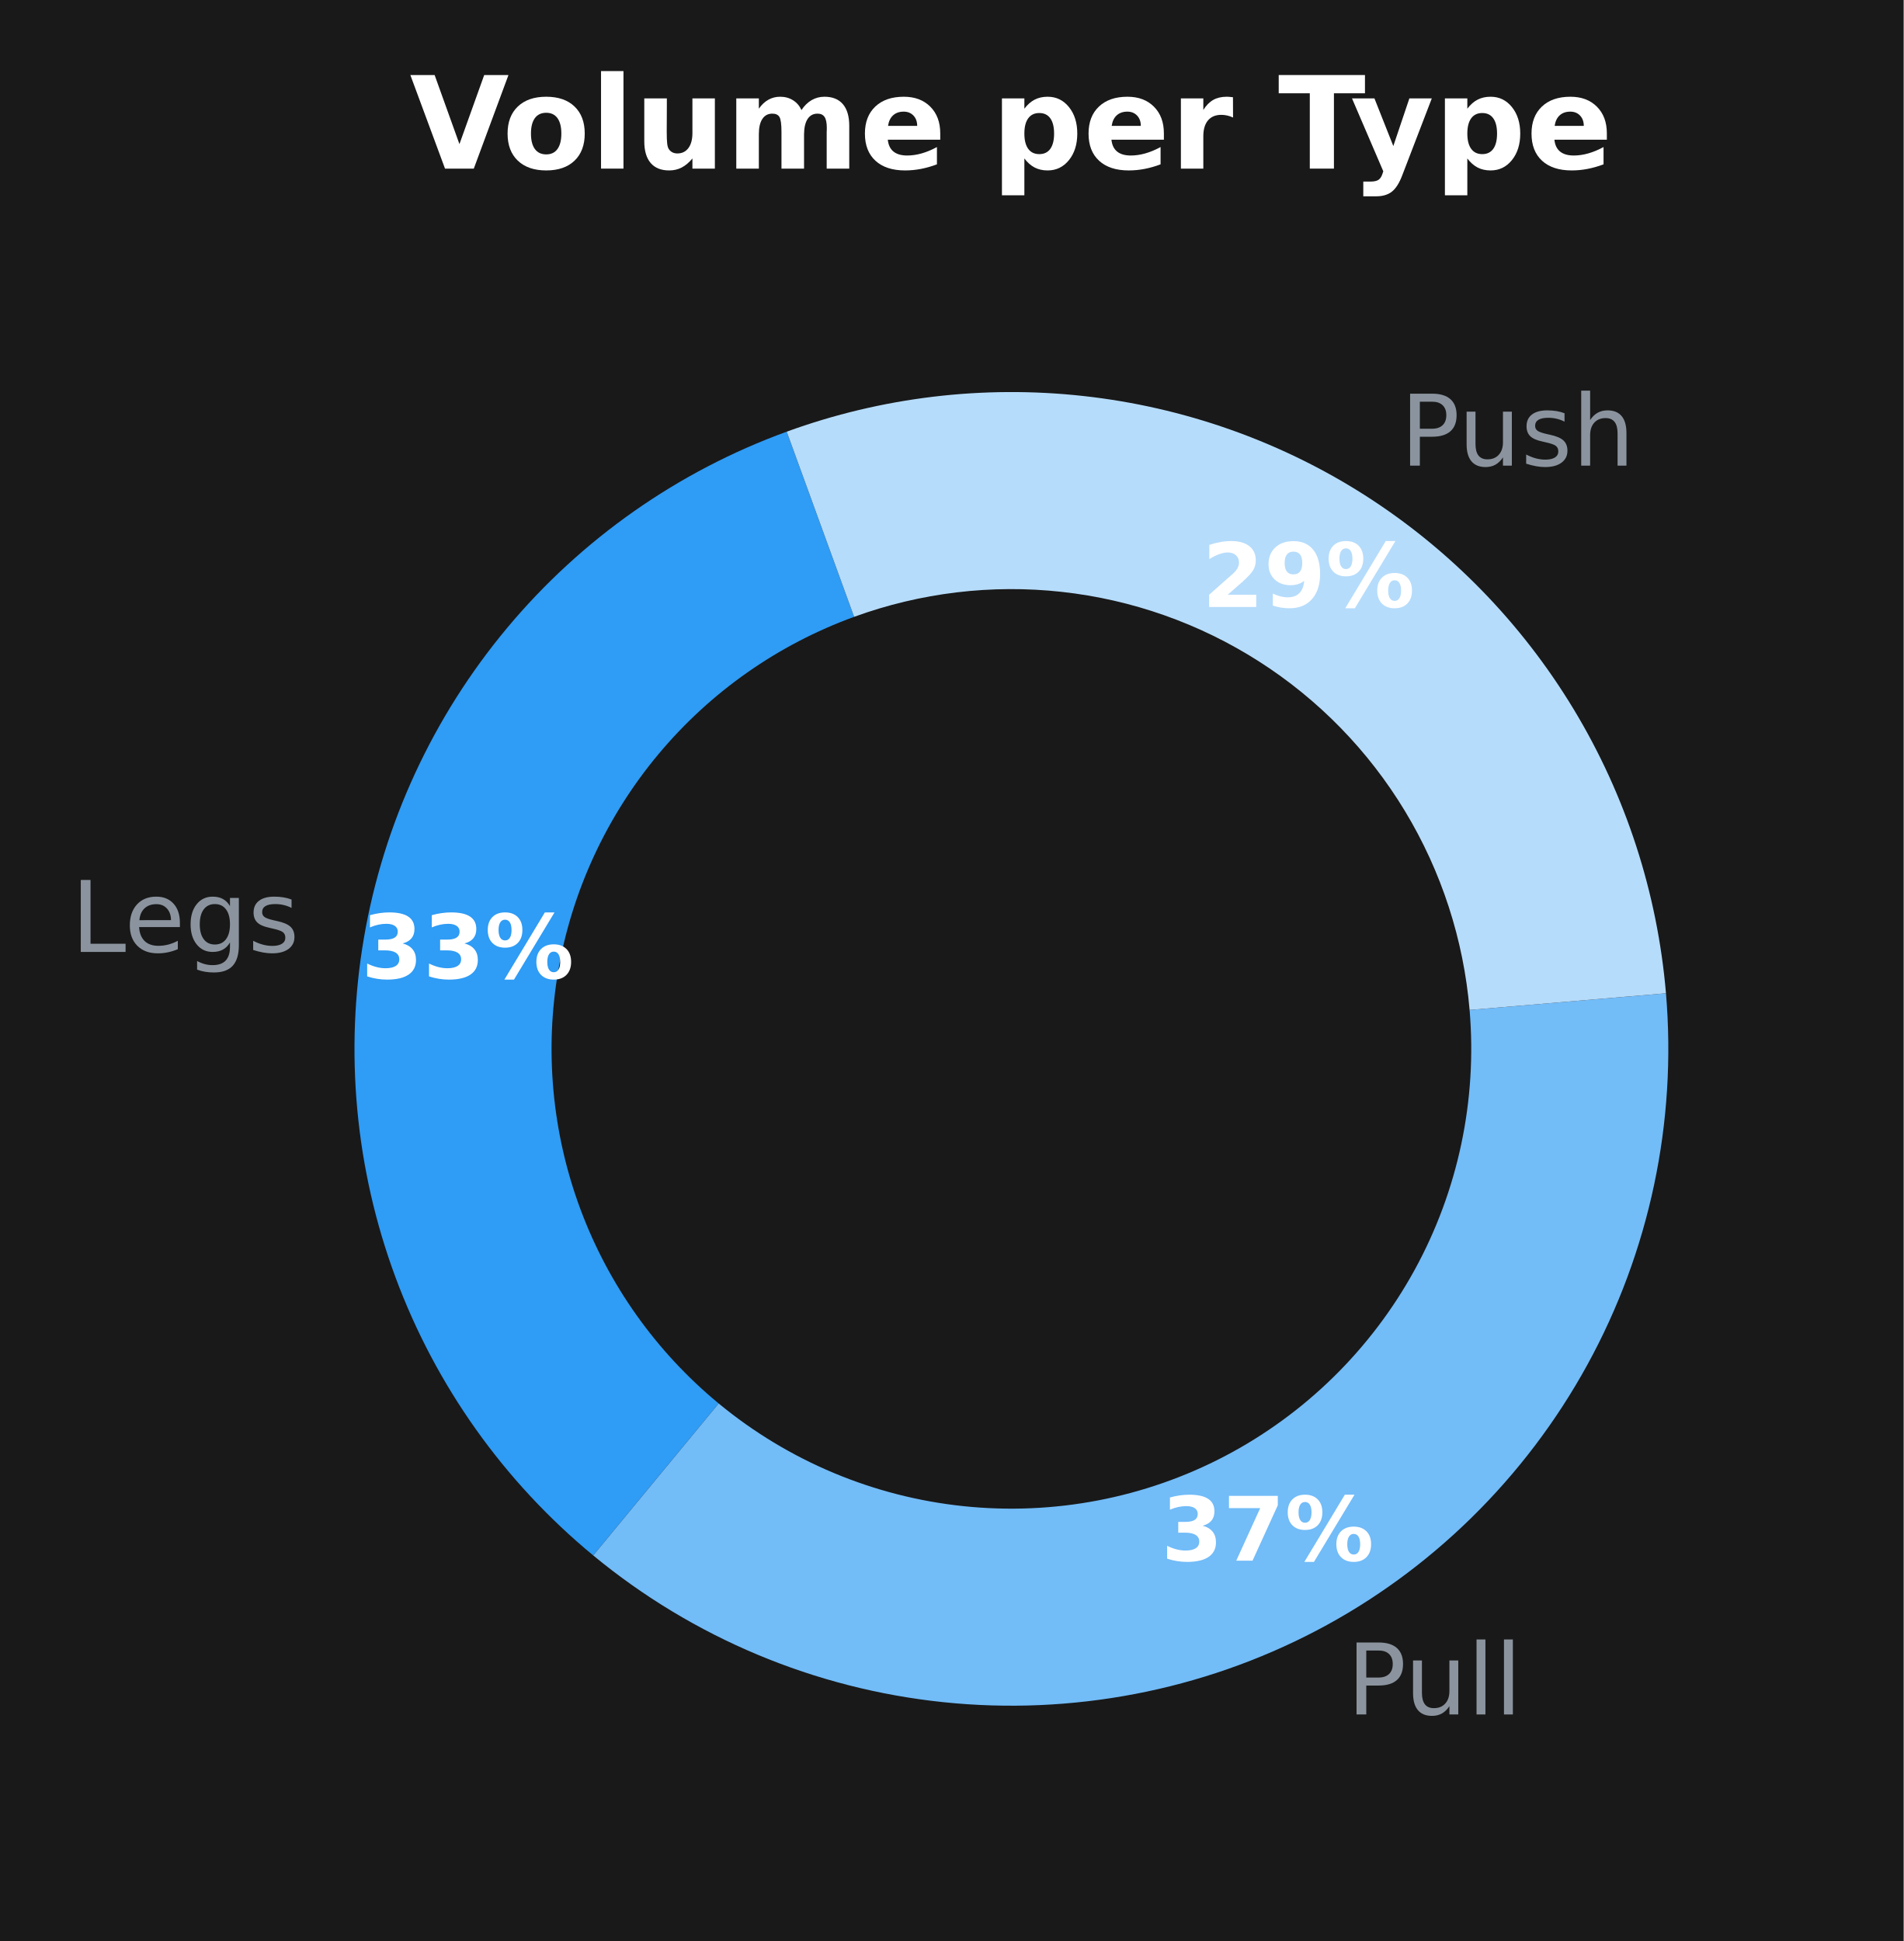
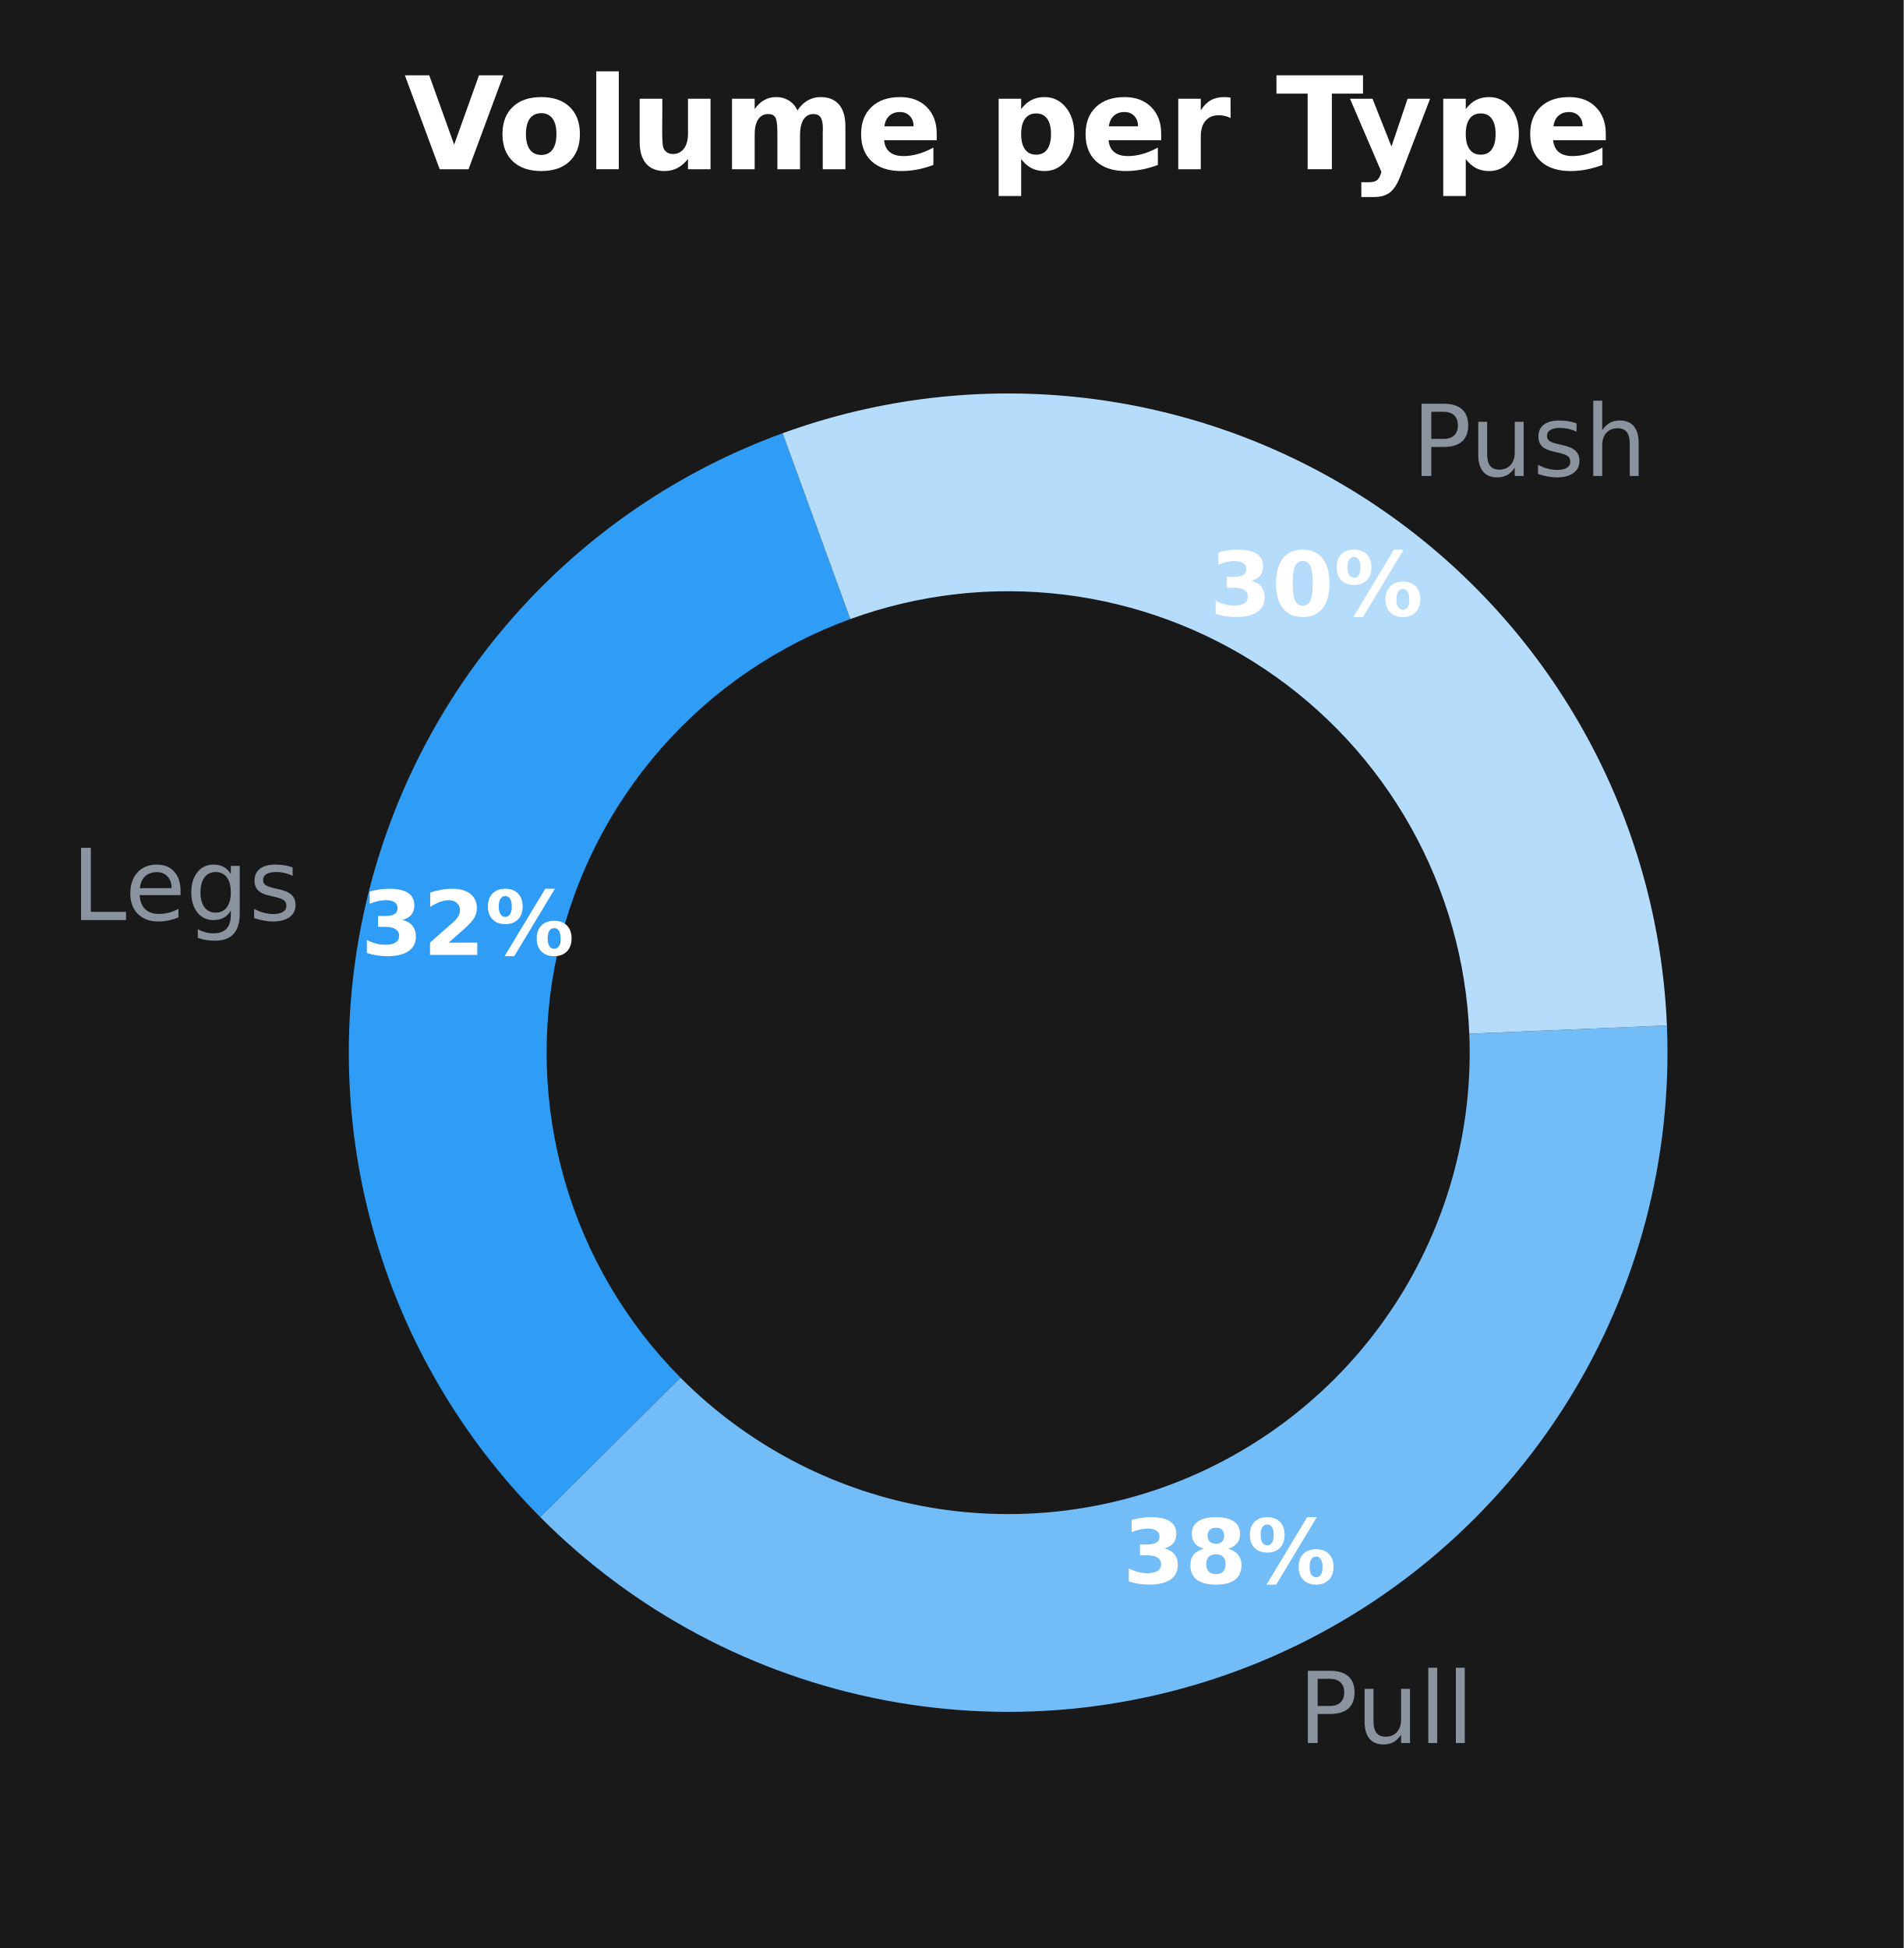
- <svg xmlns="http://www.w3.org/2000/svg" xmlns:xlink="http://www.w3.org/1999/xlink" width="192.788pt" height="196.598pt" viewBox="0 0 192.788 196.598" version="1.1">
+ <svg xmlns="http://www.w3.org/2000/svg" xmlns:xlink="http://www.w3.org/1999/xlink" width="192.083pt" height="196.598pt" viewBox="0 0 192.083 196.598" version="1.1">
  <defs>
    <style type="text/css">*{stroke-linejoin: round; stroke-linecap: butt}</style>
  </defs>
  <g id="figure_1">
    <g id="patch_1">
-       <path d="M 0 196.598  L 192.788 196.598  L 192.788 0  L 0 0  z " style="fill: #191919" />
+       <path d="M 0 196.598  L 192.083 196.598  L 192.083 0  L 0 0  z " style="fill: #191919" />
    </g>
    <g id="axes_1">
      <g id="patch_2">
-         <path d="M 79.674 43.722  C 68.658 47.732 58.895 54.582 51.378 63.577  C 43.861 72.573 38.853 83.397 36.864 94.95  C 34.875 106.503 35.974 118.379 40.051 129.37  C 44.127 140.361 51.036 150.082 60.077 157.545  L 72.782 142.153  C 66.454 136.929 61.617 130.124 58.764 122.43  C 55.91 114.736 55.141 106.423 56.533 98.336  C 57.925 90.249 61.431 82.672 66.693 76.376  C 71.955 70.079 78.789 65.283 86.5 62.477  z " style="fill: #2f9cf5" />
+         <path d="M 78.969 43.722  C 68.479 47.54 59.116 53.938 51.747 62.324  C 44.378 70.71 39.238 80.818 36.8 91.712  C 34.363 102.606 34.706 113.941 37.799 124.668  C 40.891 135.394 46.634 145.172 54.498 153.097  L 68.665 139.039  C 63.161 133.492 59.141 126.647 56.976 119.139  C 54.811 111.63 54.571 103.696 56.277 96.07  C 57.983 88.444 61.582 81.369 66.74 75.498  C 71.898 69.628 78.452 65.15 85.795 62.477  z " style="fill: #2f9cf5" />
      </g>
      <g id="patch_3">
-         <path d="M 60.077 157.545  C 70.177 165.882 82.518 171.054 95.544 172.409  C 108.57 173.764 121.711 171.243 133.311 165.163  C 144.911 159.083 154.462 149.711 160.759 138.228  C 167.057 126.745 169.826 113.654 168.717 100.605  L 148.83 102.295  C 149.606 111.429 147.668 120.593 143.26 128.631  C 138.851 136.669 132.166 143.23 124.046 147.486  C 115.926 151.741 106.728 153.506 97.609 152.558  C 88.491 151.609 79.852 147.989 72.782 142.153  z " style="fill: #72bcf8" />
+         <path d="M 54.498 153.097  C 63.944 162.617 76.053 169.062 89.226 171.582  C 102.399 174.101 116.031 172.579 128.325 167.216  C 140.618 161.853 151.007 152.896 158.121 141.526  C 165.235 130.157 168.747 116.897 168.194 103.496  L 148.253 104.319  C 148.64 113.699 146.181 122.981 141.201 130.94  C 136.221 138.899 128.949 145.169 120.344 148.923  C 111.739 152.677 102.196 153.742 92.975 151.979  C 83.754 150.215 75.278 145.703 68.665 139.039  z " style="fill: #72bcf8" />
      </g>
      <g id="patch_4">
-         <path d="M 168.717 100.605  C 167.851 90.423 164.652 80.577 159.367 71.831  C 154.083 63.086 146.854 55.674 138.243 50.173  C 129.632 44.672 119.868 41.229 109.711 40.11  C 99.555 38.991 89.275 40.227 79.674 43.722  L 86.5 62.477  C 93.221 60.031 100.417 59.165 107.526 59.948  C 114.636 60.731 121.47 63.142 127.498 66.993  C 133.526 70.843 138.586 76.031 142.285 82.153  C 145.985 88.275 148.224 95.168 148.83 102.295  z " style="fill: #b6dcfb" />
+         <path d="M 168.194 103.496  C 167.763 93.042 164.872 82.836 159.756 73.709  C 154.64 64.582 147.443 56.79 138.751 50.967  C 130.058 45.143 120.113 41.452 109.726 40.193  C 99.34 38.934 88.801 40.144 78.969 43.722  L 85.795 62.477  C 92.677 59.972 100.055 59.126 107.325 60.007  C 114.596 60.888 121.558 63.472 127.642 67.548  C 133.727 71.624 138.765 77.079 142.346 83.468  C 145.927 89.857 147.951 97.001 148.253 104.319  z " style="fill: #b6dcfb" />
      </g>
      <g id="matplotlib.axis_1" />
      <g id="matplotlib.axis_2" />
      <g id="text_1">
-         <g style="fill: #8b949e" transform="translate(7.2 96.4188) scale(0.1 -0.1)">
+         <g style="fill: #8b949e" transform="translate(7.2 92.85719) scale(0.1 -0.1)">
          <defs>
            <path id="DejaVuSans-2f" d="M 628 4666  L 1259 4666  L 1259 531  L 3531 531  L 3531 0  L 628 0  L 628 4666  z " transform="scale(0.015625)" />
            <path id="DejaVuSans-48" d="M 3597 1894  L 3597 1613  L 953 1613  Q 991 1019 1311 708  Q 1631 397 2203 397  Q 2534 397 2845 478  Q 3156 559 3463 722  L 3463 178  Q 3153 47 2828 -22  Q 2503 -91 2169 -91  Q 1331 -91 842 396  Q 353 884 353 1716  Q 353 2575 817 3079  Q 1281 3584 2069 3584  Q 2775 3584 3186 3129  Q 3597 2675 3597 1894  z M 3022 2063  Q 3016 2534 2758 2815  Q 2500 3097 2075 3097  Q 1594 3097 1305 2825  Q 1016 2553 972 2059  L 3022 2063  z " transform="scale(0.015625)" />
            <path id="DejaVuSans-4a" d="M 2906 1791  Q 2906 2416 2648 2759  Q 2391 3103 1925 3103  Q 1463 3103 1205 2759  Q 947 2416 947 1791  Q 947 1169 1205 825  Q 1463 481 1925 481  Q 2391 481 2648 825  Q 2906 1169 2906 1791  z M 3481 434  Q 3481 -459 3084 -895  Q 2688 -1331 1869 -1331  Q 1566 -1331 1297 -1286  Q 1028 -1241 775 -1147  L 775 -588  Q 1028 -725 1275 -790  Q 1522 -856 1778 -856  Q 2344 -856 2625 -561  Q 2906 -266 2906 331  L 2906 616  Q 2728 306 2450 153  Q 2172 0 1784 0  Q 1141 0 747 490  Q 353 981 353 1791  Q 353 2603 747 3093  Q 1141 3584 1784 3584  Q 2172 3584 2450 3431  Q 2728 3278 2906 2969  L 2906 3500  L 3481 3500  L 3481 434  z " transform="scale(0.015625)" />
            <path id="DejaVuSans-56" d="M 2834 3397  L 2834 2853  Q 2591 2978 2328 3040  Q 2066 3103 1784 3103  Q 1356 3103 1142 2972  Q 928 2841 928 2578  Q 928 2378 1081 2264  Q 1234 2150 1697 2047  L 1894 2003  Q 2506 1872 2764 1633  Q 3022 1394 3022 966  Q 3022 478 2636 193  Q 2250 -91 1575 -91  Q 1294 -91 989 -36  Q 684 19 347 128  L 347 722  Q 666 556 975 473  Q 1284 391 1588 391  Q 1994 391 2212 530  Q 2431 669 2431 922  Q 2431 1156 2273 1281  Q 2116 1406 1581 1522  L 1381 1569  Q 847 1681 609 1914  Q 372 2147 372 2553  Q 372 3047 722 3315  Q 1072 3584 1716 3584  Q 2034 3584 2315 3537  Q 2597 3491 2834 3397  z " transform="scale(0.015625)" />
          </defs>
          <use xlink:href="#DejaVuSans-2f" />
          <use xlink:href="#DejaVuSans-48" transform="translate(53.96875 0)" />
          <use xlink:href="#DejaVuSans-4a" transform="translate(115.5 0)" />
          <use xlink:href="#DejaVuSans-56" transform="translate(178.9844 0)" />
        </g>
      </g>
      <g id="text_2">
-         <g style="fill: #8b949e" transform="translate(136.3997 173.6536) scale(0.1 -0.1)">
+         <g style="fill: #8b949e" transform="translate(130.9848 175.9119) scale(0.1 -0.1)">
          <defs>
            <path id="DejaVuSans-33" d="M 1259 4147  L 1259 2394  L 2053 2394  Q 2494 2394 2734 2622  Q 2975 2850 2975 3272  Q 2975 3691 2734 3919  Q 2494 4147 2053 4147  L 1259 4147  z M 628 4666  L 2053 4666  Q 2838 4666 3239 4311  Q 3641 3956 3641 3272  Q 3641 2581 3239 2228  Q 2838 1875 2053 1875  L 1259 1875  L 1259 0  L 628 0  L 628 4666  z " transform="scale(0.015625)" />
            <path id="DejaVuSans-58" d="M 544 1381  L 544 3500  L 1119 3500  L 1119 1403  Q 1119 906 1312 657  Q 1506 409 1894 409  Q 2359 409 2629 706  Q 2900 1003 2900 1516  L 2900 3500  L 3475 3500  L 3475 0  L 2900 0  L 2900 538  Q 2691 219 2414 64  Q 2138 -91 1772 -91  Q 1169 -91 856 284  Q 544 659 544 1381  z M 1991 3584  L 1991 3584  z " transform="scale(0.015625)" />
            <path id="DejaVuSans-4f" d="M 603 4863  L 1178 4863  L 1178 0  L 603 0  L 603 4863  z " transform="scale(0.015625)" />
          </defs>
          <use xlink:href="#DejaVuSans-33" />
          <use xlink:href="#DejaVuSans-58" transform="translate(58.54688 0)" />
          <use xlink:href="#DejaVuSans-4f" transform="translate(121.9219 0)" />
          <use xlink:href="#DejaVuSans-4f" transform="translate(149.7031 0)" />
        </g>
      </g>
      <g id="text_3">
-         <g style="fill: #8b949e" transform="translate(141.8243 47.1649) scale(0.1 -0.1)">
+         <g style="fill: #8b949e" transform="translate(142.4533 48.03747) scale(0.1 -0.1)">
          <defs>
            <path id="DejaVuSans-4b" d="M 3513 2113  L 3513 0  L 2938 0  L 2938 2094  Q 2938 2591 2744 2837  Q 2550 3084 2163 3084  Q 1697 3084 1428 2787  Q 1159 2491 1159 1978  L 1159 0  L 581 0  L 581 4863  L 1159 4863  L 1159 2956  Q 1366 3272 1645 3428  Q 1925 3584 2291 3584  Q 2894 3584 3203 3211  Q 3513 2838 3513 2113  z " transform="scale(0.015625)" />
          </defs>
          <use xlink:href="#DejaVuSans-33" />
          <use xlink:href="#DejaVuSans-58" transform="translate(58.54688 0)" />
          <use xlink:href="#DejaVuSans-56" transform="translate(121.9219 0)" />
          <use xlink:href="#DejaVuSans-4b" transform="translate(174.0156 0)" />
        </g>
      </g>
      <g id="text_4">
-         <g style="fill: #ffffff" transform="translate(36.58312 99.09392) scale(0.09 -0.09)">
+         <g style="fill: #ffffff" transform="translate(36.41658 96.37414) scale(0.09 -0.09)">
          <defs>
            <path id="DejaVuSans-Bold-16" d="M 2981 2516  Q 3453 2394 3698 2092  Q 3944 1791 3944 1325  Q 3944 631 3412 270  Q 2881 -91 1863 -91  Q 1503 -91 1142 -33  Q 781 25 428 141  L 428 1069  Q 766 900 1098 814  Q 1431 728 1753 728  Q 2231 728 2486 893  Q 2741 1059 2741 1369  Q 2741 1688 2480 1852  Q 2219 2016 1709 2016  L 1228 2016  L 1228 2791  L 1734 2791  Q 2188 2791 2409 2933  Q 2631 3075 2631 3366  Q 2631 3634 2415 3781  Q 2200 3928 1806 3928  Q 1516 3928 1219 3862  Q 922 3797 628 3669  L 628 4550  Q 984 4650 1334 4700  Q 1684 4750 2022 4750  Q 2931 4750 3382 4451  Q 3834 4153 3834 3553  Q 3834 3144 3618 2883  Q 3403 2622 2981 2516  z " transform="scale(0.015625)" />
+             <path id="DejaVuSans-Bold-15" d="M 1844 884  L 3897 884  L 3897 0  L 506 0  L 506 884  L 2209 2388  Q 2438 2594 2547 2791  Q 2656 2988 2656 3200  Q 2656 3528 2436 3728  Q 2216 3928 1850 3928  Q 1569 3928 1234 3808  Q 900 3688 519 3450  L 519 4475  Q 925 4609 1322 4679  Q 1719 4750 2100 4750  Q 2938 4750 3402 4381  Q 3866 4013 3866 3353  Q 3866 2972 3669 2642  Q 3472 2313 2841 1759  L 1844 884  z " transform="scale(0.015625)" />
            <path id="DejaVuSans-Bold-8" d="M 4959 1925  Q 4738 1925 4616 1733  Q 4494 1541 4494 1184  Q 4494 825 4614 633  Q 4734 441 4959 441  Q 5184 441 5303 633  Q 5422 825 5422 1184  Q 5422 1541 5301 1733  Q 5181 1925 4959 1925  z M 4959 2450  Q 5541 2450 5875 2112  Q 6209 1775 6209 1184  Q 6209 594 5875 251  Q 5541 -91 4959 -91  Q 4378 -91 4042 251  Q 3706 594 3706 1184  Q 3706 1772 4042 2111  Q 4378 2450 4959 2450  z M 2094 -91  L 1403 -91  L 4319 4750  L 5013 4750  L 2094 -91  z M 1453 4750  Q 2034 4750 2367 4411  Q 2700 4072 2700 3481  Q 2700 2891 2367 2550  Q 2034 2209 1453 2209  Q 872 2209 539 2550  Q 206 2891 206 3481  Q 206 4072 539 4411  Q 872 4750 1453 4750  z M 1453 4225  Q 1228 4225 1106 4031  Q 984 3838 984 3481  Q 984 3122 1106 2926  Q 1228 2731 1453 2731  Q 1678 2731 1798 2926  Q 1919 3122 1919 3481  Q 1919 3838 1797 4031  Q 1675 4225 1453 4225  z " transform="scale(0.015625)" />
          </defs>
          <use xlink:href="#DejaVuSans-Bold-16" />
-           <use xlink:href="#DejaVuSans-Bold-16" transform="translate(69.57812 0)" />
+           <use xlink:href="#DejaVuSans-Bold-15" transform="translate(69.57812 0)" />
          <use xlink:href="#DejaVuSans-Bold-8" transform="translate(139.1562 0)" />
        </g>
      </g>
      <g id="text_5">
-         <g style="fill: #ffffff" transform="translate(117.5987 158.0729) scale(0.09 -0.09)">
+         <g style="fill: #ffffff" transform="translate(113.2972 159.7974) scale(0.09 -0.09)">
          <defs>
-             <path id="DejaVuSans-Bold-1a" d="M 428 4666  L 3944 4666  L 3944 3988  L 2125 0  L 953 0  L 2675 3781  L 428 3781  L 428 4666  z " transform="scale(0.015625)" />
+             <path id="DejaVuSans-Bold-1b" d="M 2228 2088  Q 1891 2088 1709 1903  Q 1528 1719 1528 1375  Q 1528 1031 1709 848  Q 1891 666 2228 666  Q 2563 666 2741 848  Q 2919 1031 2919 1375  Q 2919 1722 2741 1905  Q 2563 2088 2228 2088  z M 1350 2484  Q 925 2613 709 2878  Q 494 3144 494 3541  Q 494 4131 934 4440  Q 1375 4750 2228 4750  Q 3075 4750 3515 4442  Q 3956 4134 3956 3541  Q 3956 3144 3739 2878  Q 3522 2613 3097 2484  Q 3572 2353 3814 2058  Q 4056 1763 4056 1313  Q 4056 619 3595 264  Q 3134 -91 2228 -91  Q 1319 -91 855 264  Q 391 619 391 1313  Q 391 1763 633 2058  Q 875 2353 1350 2484  z M 1631 3419  Q 1631 3141 1786 2991  Q 1941 2841 2228 2841  Q 2509 2841 2662 2991  Q 2816 3141 2816 3419  Q 2816 3697 2662 3845  Q 2509 3994 2228 3994  Q 1941 3994 1786 3844  Q 1631 3694 1631 3419  z " transform="scale(0.015625)" />
          </defs>
          <use xlink:href="#DejaVuSans-Bold-16" />
-           <use xlink:href="#DejaVuSans-Bold-1a" transform="translate(69.57812 0)" />
+           <use xlink:href="#DejaVuSans-Bold-1b" transform="translate(69.57812 0)" />
          <use xlink:href="#DejaVuSans-Bold-8" transform="translate(139.1562 0)" />
        </g>
      </g>
      <g id="text_6">
-         <g style="fill: #ffffff" transform="translate(121.7411 61.48155) scale(0.09 -0.09)">
+         <g style="fill: #ffffff" transform="translate(122.055 62.14788) scale(0.09 -0.09)">
          <defs>
-             <path id="DejaVuSans-Bold-15" d="M 1844 884  L 3897 884  L 3897 0  L 506 0  L 506 884  L 2209 2388  Q 2438 2594 2547 2791  Q 2656 2988 2656 3200  Q 2656 3528 2436 3728  Q 2216 3928 1850 3928  Q 1569 3928 1234 3808  Q 900 3688 519 3450  L 519 4475  Q 925 4609 1322 4679  Q 1719 4750 2100 4750  Q 2938 4750 3402 4381  Q 3866 4013 3866 3353  Q 3866 2972 3669 2642  Q 3472 2313 2841 1759  L 1844 884  z " transform="scale(0.015625)" />
-             <path id="DejaVuSans-Bold-1c" d="M 641 103  L 641 966  Q 928 831 1190 764  Q 1453 697 1709 697  Q 2247 697 2547 995  Q 2847 1294 2900 1881  Q 2688 1725 2447 1647  Q 2206 1569 1925 1569  Q 1209 1569 770 1986  Q 331 2403 331 3084  Q 331 3838 820 4291  Q 1309 4744 2131 4744  Q 3044 4744 3544 4128  Q 4044 3513 4044 2388  Q 4044 1231 3459 570  Q 2875 -91 1856 -91  Q 1528 -91 1228 -42  Q 928 6 641 103  z M 2125 2350  Q 2441 2350 2600 2554  Q 2759 2759 2759 3169  Q 2759 3575 2600 3781  Q 2441 3988 2125 3988  Q 1809 3988 1650 3781  Q 1491 3575 1491 3169  Q 1491 2759 1650 2554  Q 1809 2350 2125 2350  z " transform="scale(0.015625)" />
+             <path id="DejaVuSans-Bold-13" d="M 2944 2338  Q 2944 3213 2780 3570  Q 2616 3928 2228 3928  Q 1841 3928 1675 3570  Q 1509 3213 1509 2338  Q 1509 1453 1675 1090  Q 1841 728 2228 728  Q 2613 728 2778 1090  Q 2944 1453 2944 2338  z M 4147 2328  Q 4147 1169 3647 539  Q 3147 -91 2228 -91  Q 1306 -91 806 539  Q 306 1169 306 2328  Q 306 3491 806 4120  Q 1306 4750 2228 4750  Q 3147 4750 3647 4120  Q 4147 3491 4147 2328  z " transform="scale(0.015625)" />
          </defs>
-           <use xlink:href="#DejaVuSans-Bold-15" />
-           <use xlink:href="#DejaVuSans-Bold-1c" transform="translate(69.57812 0)" />
+           <use xlink:href="#DejaVuSans-Bold-16" />
+           <use xlink:href="#DejaVuSans-Bold-13" transform="translate(69.57812 0)" />
          <use xlink:href="#DejaVuSans-Bold-8" transform="translate(139.1562 0)" />
        </g>
      </g>
      <g id="text_7">
-         <g style="fill: #ffffff" transform="translate(41.4951 17.07797) scale(0.13 -0.13)">
+         <g style="fill: #ffffff" transform="translate(40.79051 17.07797) scale(0.13 -0.13)">
          <defs>
            <path id="DejaVuSans-Bold-39" d="M 31 4666  L 1241 4666  L 2478 1222  L 3713 4666  L 4922 4666  L 3194 0  L 1759 0  L 31 4666  z " transform="scale(0.015625)" />
            <path id="DejaVuSans-Bold-52" d="M 2203 2784  Q 1831 2784 1636 2517  Q 1441 2250 1441 1747  Q 1441 1244 1636 976  Q 1831 709 2203 709  Q 2569 709 2762 976  Q 2956 1244 2956 1747  Q 2956 2250 2762 2517  Q 2569 2784 2203 2784  z M 2203 3584  Q 3106 3584 3614 3096  Q 4122 2609 4122 1747  Q 4122 884 3614 396  Q 3106 -91 2203 -91  Q 1297 -91 786 396  Q 275 884 275 1747  Q 275 2609 786 3096  Q 1297 3584 2203 3584  z " transform="scale(0.015625)" />
            <path id="DejaVuSans-Bold-4f" d="M 538 4863  L 1656 4863  L 1656 0  L 538 0  L 538 4863  z " transform="scale(0.015625)" />
            <path id="DejaVuSans-Bold-58" d="M 500 1363  L 500 3500  L 1625 3500  L 1625 3150  Q 1625 2866 1622 2436  Q 1619 2006 1619 1863  Q 1619 1441 1641 1255  Q 1663 1069 1716 984  Q 1784 875 1895 815  Q 2006 756 2150 756  Q 2500 756 2700 1025  Q 2900 1294 2900 1772  L 2900 3500  L 4019 3500  L 4019 0  L 2900 0  L 2900 506  Q 2647 200 2364 54  Q 2081 -91 1741 -91  Q 1134 -91 817 281  Q 500 653 500 1363  z " transform="scale(0.015625)" />
            <path id="DejaVuSans-Bold-50" d="M 3781 2919  Q 3994 3244 4286 3414  Q 4578 3584 4928 3584  Q 5531 3584 5847 3212  Q 6163 2841 6163 2131  L 6163 0  L 5038 0  L 5038 1825  Q 5041 1866 5042 1909  Q 5044 1953 5044 2034  Q 5044 2406 4934 2573  Q 4825 2741 4581 2741  Q 4263 2741 4089 2478  Q 3916 2216 3909 1719  L 3909 0  L 2784 0  L 2784 1825  Q 2784 2406 2684 2573  Q 2584 2741 2328 2741  Q 2006 2741 1831 2477  Q 1656 2213 1656 1722  L 1656 0  L 531 0  L 531 3500  L 1656 3500  L 1656 2988  Q 1863 3284 2130 3434  Q 2397 3584 2719 3584  Q 3081 3584 3359 3409  Q 3638 3234 3781 2919  z " transform="scale(0.015625)" />
            <path id="DejaVuSans-Bold-48" d="M 4031 1759  L 4031 1441  L 1416 1441  Q 1456 1047 1700 850  Q 1944 653 2381 653  Q 2734 653 3104 758  Q 3475 863 3866 1075  L 3866 213  Q 3469 63 3072 -14  Q 2675 -91 2278 -91  Q 1328 -91 801 392  Q 275 875 275 1747  Q 275 2603 792 3093  Q 1309 3584 2216 3584  Q 3041 3584 3536 3087  Q 4031 2591 4031 1759  z M 2881 2131  Q 2881 2450 2695 2645  Q 2509 2841 2209 2841  Q 1884 2841 1681 2658  Q 1478 2475 1428 2131  L 2881 2131  z " transform="scale(0.015625)" />
            <path id="DejaVuSans-Bold-3" transform="scale(0.015625)" />
            <path id="DejaVuSans-Bold-53" d="M 1656 506  L 1656 -1331  L 538 -1331  L 538 3500  L 1656 3500  L 1656 2988  Q 1888 3294 2169 3439  Q 2450 3584 2816 3584  Q 3463 3584 3878 3070  Q 4294 2556 4294 1747  Q 4294 938 3878 423  Q 3463 -91 2816 -91  Q 2450 -91 2169 54  Q 1888 200 1656 506  z M 2400 2772  Q 2041 2772 1848 2508  Q 1656 2244 1656 1747  Q 1656 1250 1848 986  Q 2041 722 2400 722  Q 2759 722 2948 984  Q 3138 1247 3138 1747  Q 3138 2247 2948 2509  Q 2759 2772 2400 2772  z " transform="scale(0.015625)" />
            <path id="DejaVuSans-Bold-55" d="M 3138 2547  Q 2991 2616 2845 2648  Q 2700 2681 2553 2681  Q 2122 2681 1889 2404  Q 1656 2128 1656 1613  L 1656 0  L 538 0  L 538 3500  L 1656 3500  L 1656 2925  Q 1872 3269 2151 3426  Q 2431 3584 2822 3584  Q 2878 3584 2943 3579  Q 3009 3575 3134 3559  L 3138 2547  z " transform="scale(0.015625)" />
            <path id="DejaVuSans-Bold-37" d="M 31 4666  L 4331 4666  L 4331 3756  L 2784 3756  L 2784 0  L 1581 0  L 1581 3756  L 31 3756  L 31 4666  z " transform="scale(0.015625)" />
            <path id="DejaVuSans-Bold-5c" d="M 78 3500  L 1197 3500  L 2138 1125  L 2938 3500  L 4056 3500  L 2584 -331  Q 2363 -916 2067 -1148  Q 1772 -1381 1288 -1381  L 641 -1381  L 641 -647  L 991 -647  Q 1275 -647 1404 -556  Q 1534 -466 1606 -231  L 1638 -134  L 78 3500  z " transform="scale(0.015625)" />
          </defs>
          <use xlink:href="#DejaVuSans-Bold-39" />
          <use xlink:href="#DejaVuSans-Bold-52" transform="translate(71.92188 0)" />
          <use xlink:href="#DejaVuSans-Bold-4f" transform="translate(140.625 0)" />
          <use xlink:href="#DejaVuSans-Bold-58" transform="translate(174.9062 0)" />
          <use xlink:href="#DejaVuSans-Bold-50" transform="translate(246.0938 0)" />
          <use xlink:href="#DejaVuSans-Bold-48" transform="translate(350.2969 0)" />
          <use xlink:href="#DejaVuSans-Bold-3" transform="translate(418.125 0)" />
          <use xlink:href="#DejaVuSans-Bold-53" transform="translate(452.9375 0)" />
          <use xlink:href="#DejaVuSans-Bold-48" transform="translate(524.5156 0)" />
          <use xlink:href="#DejaVuSans-Bold-55" transform="translate(592.3438 0)" />
          <use xlink:href="#DejaVuSans-Bold-3" transform="translate(641.6562 0)" />
          <use xlink:href="#DejaVuSans-Bold-37" transform="translate(676.4688 0)" />
          <use xlink:href="#DejaVuSans-Bold-5c" transform="translate(732.8281 0)" />
          <use xlink:href="#DejaVuSans-Bold-53" transform="translate(798.0156 0)" />
          <use xlink:href="#DejaVuSans-Bold-48" transform="translate(869.5938 0)" />
        </g>
      </g>
    </g>
  </g>
</svg>
